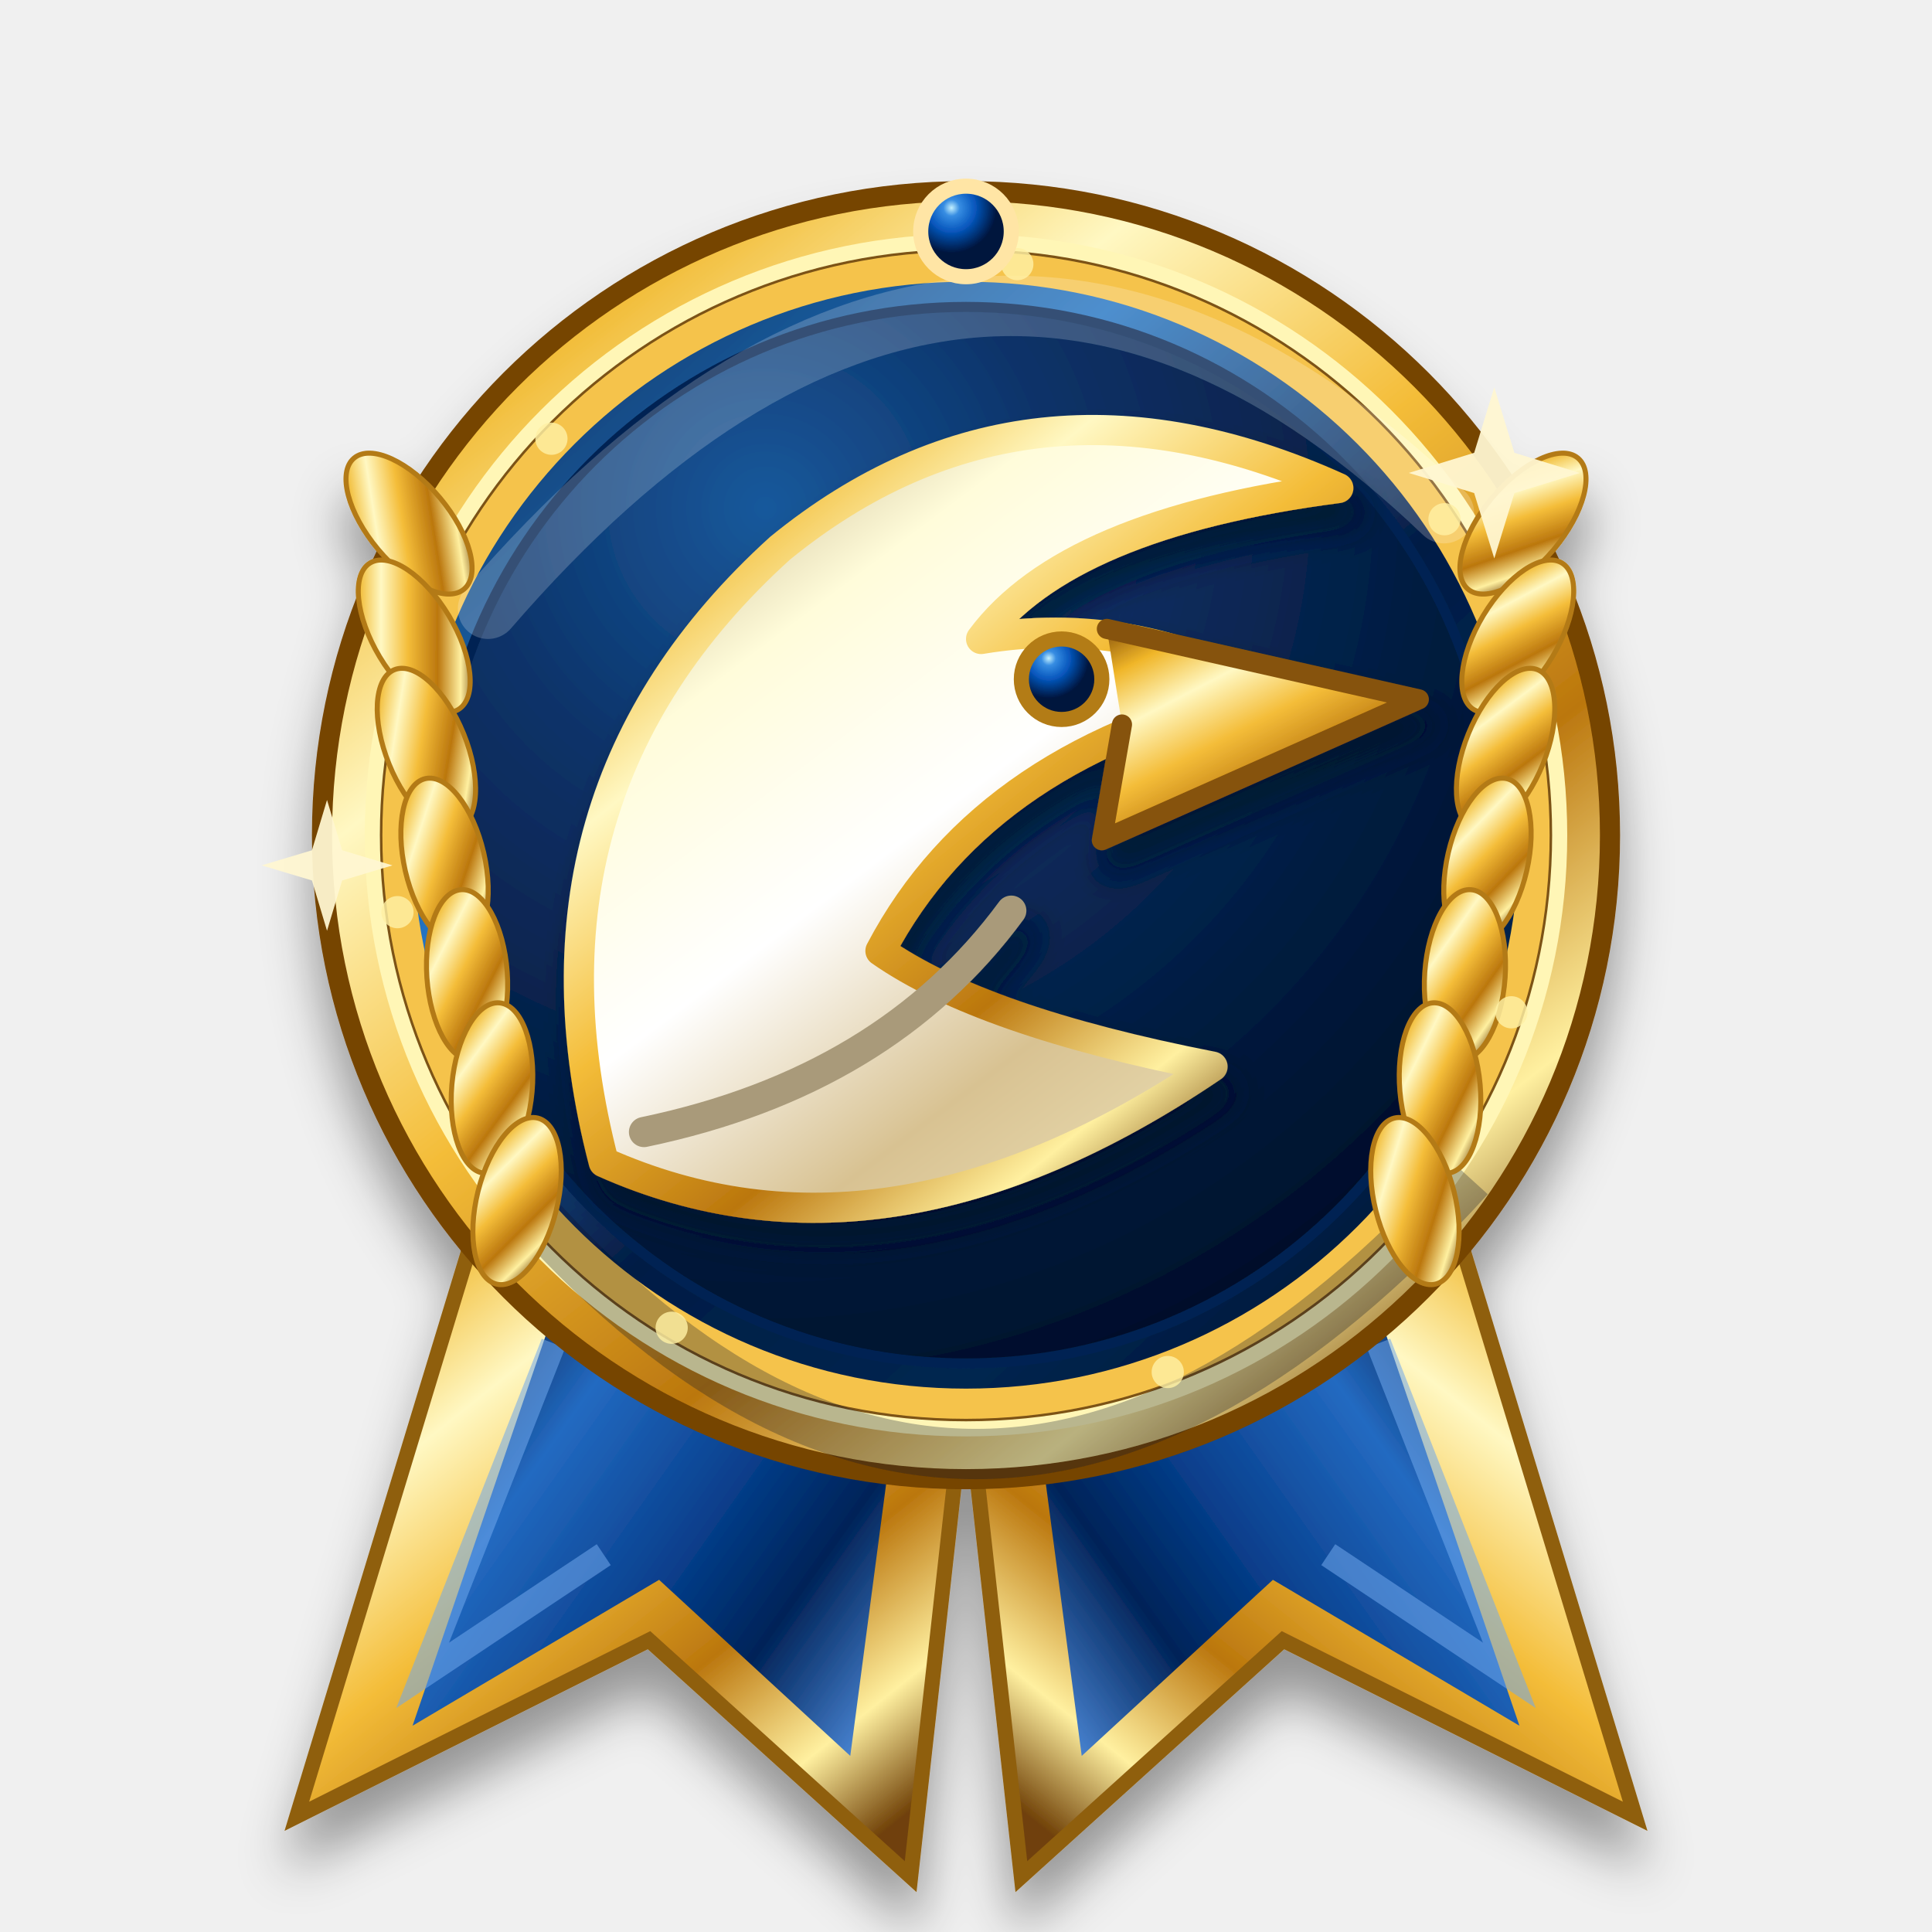
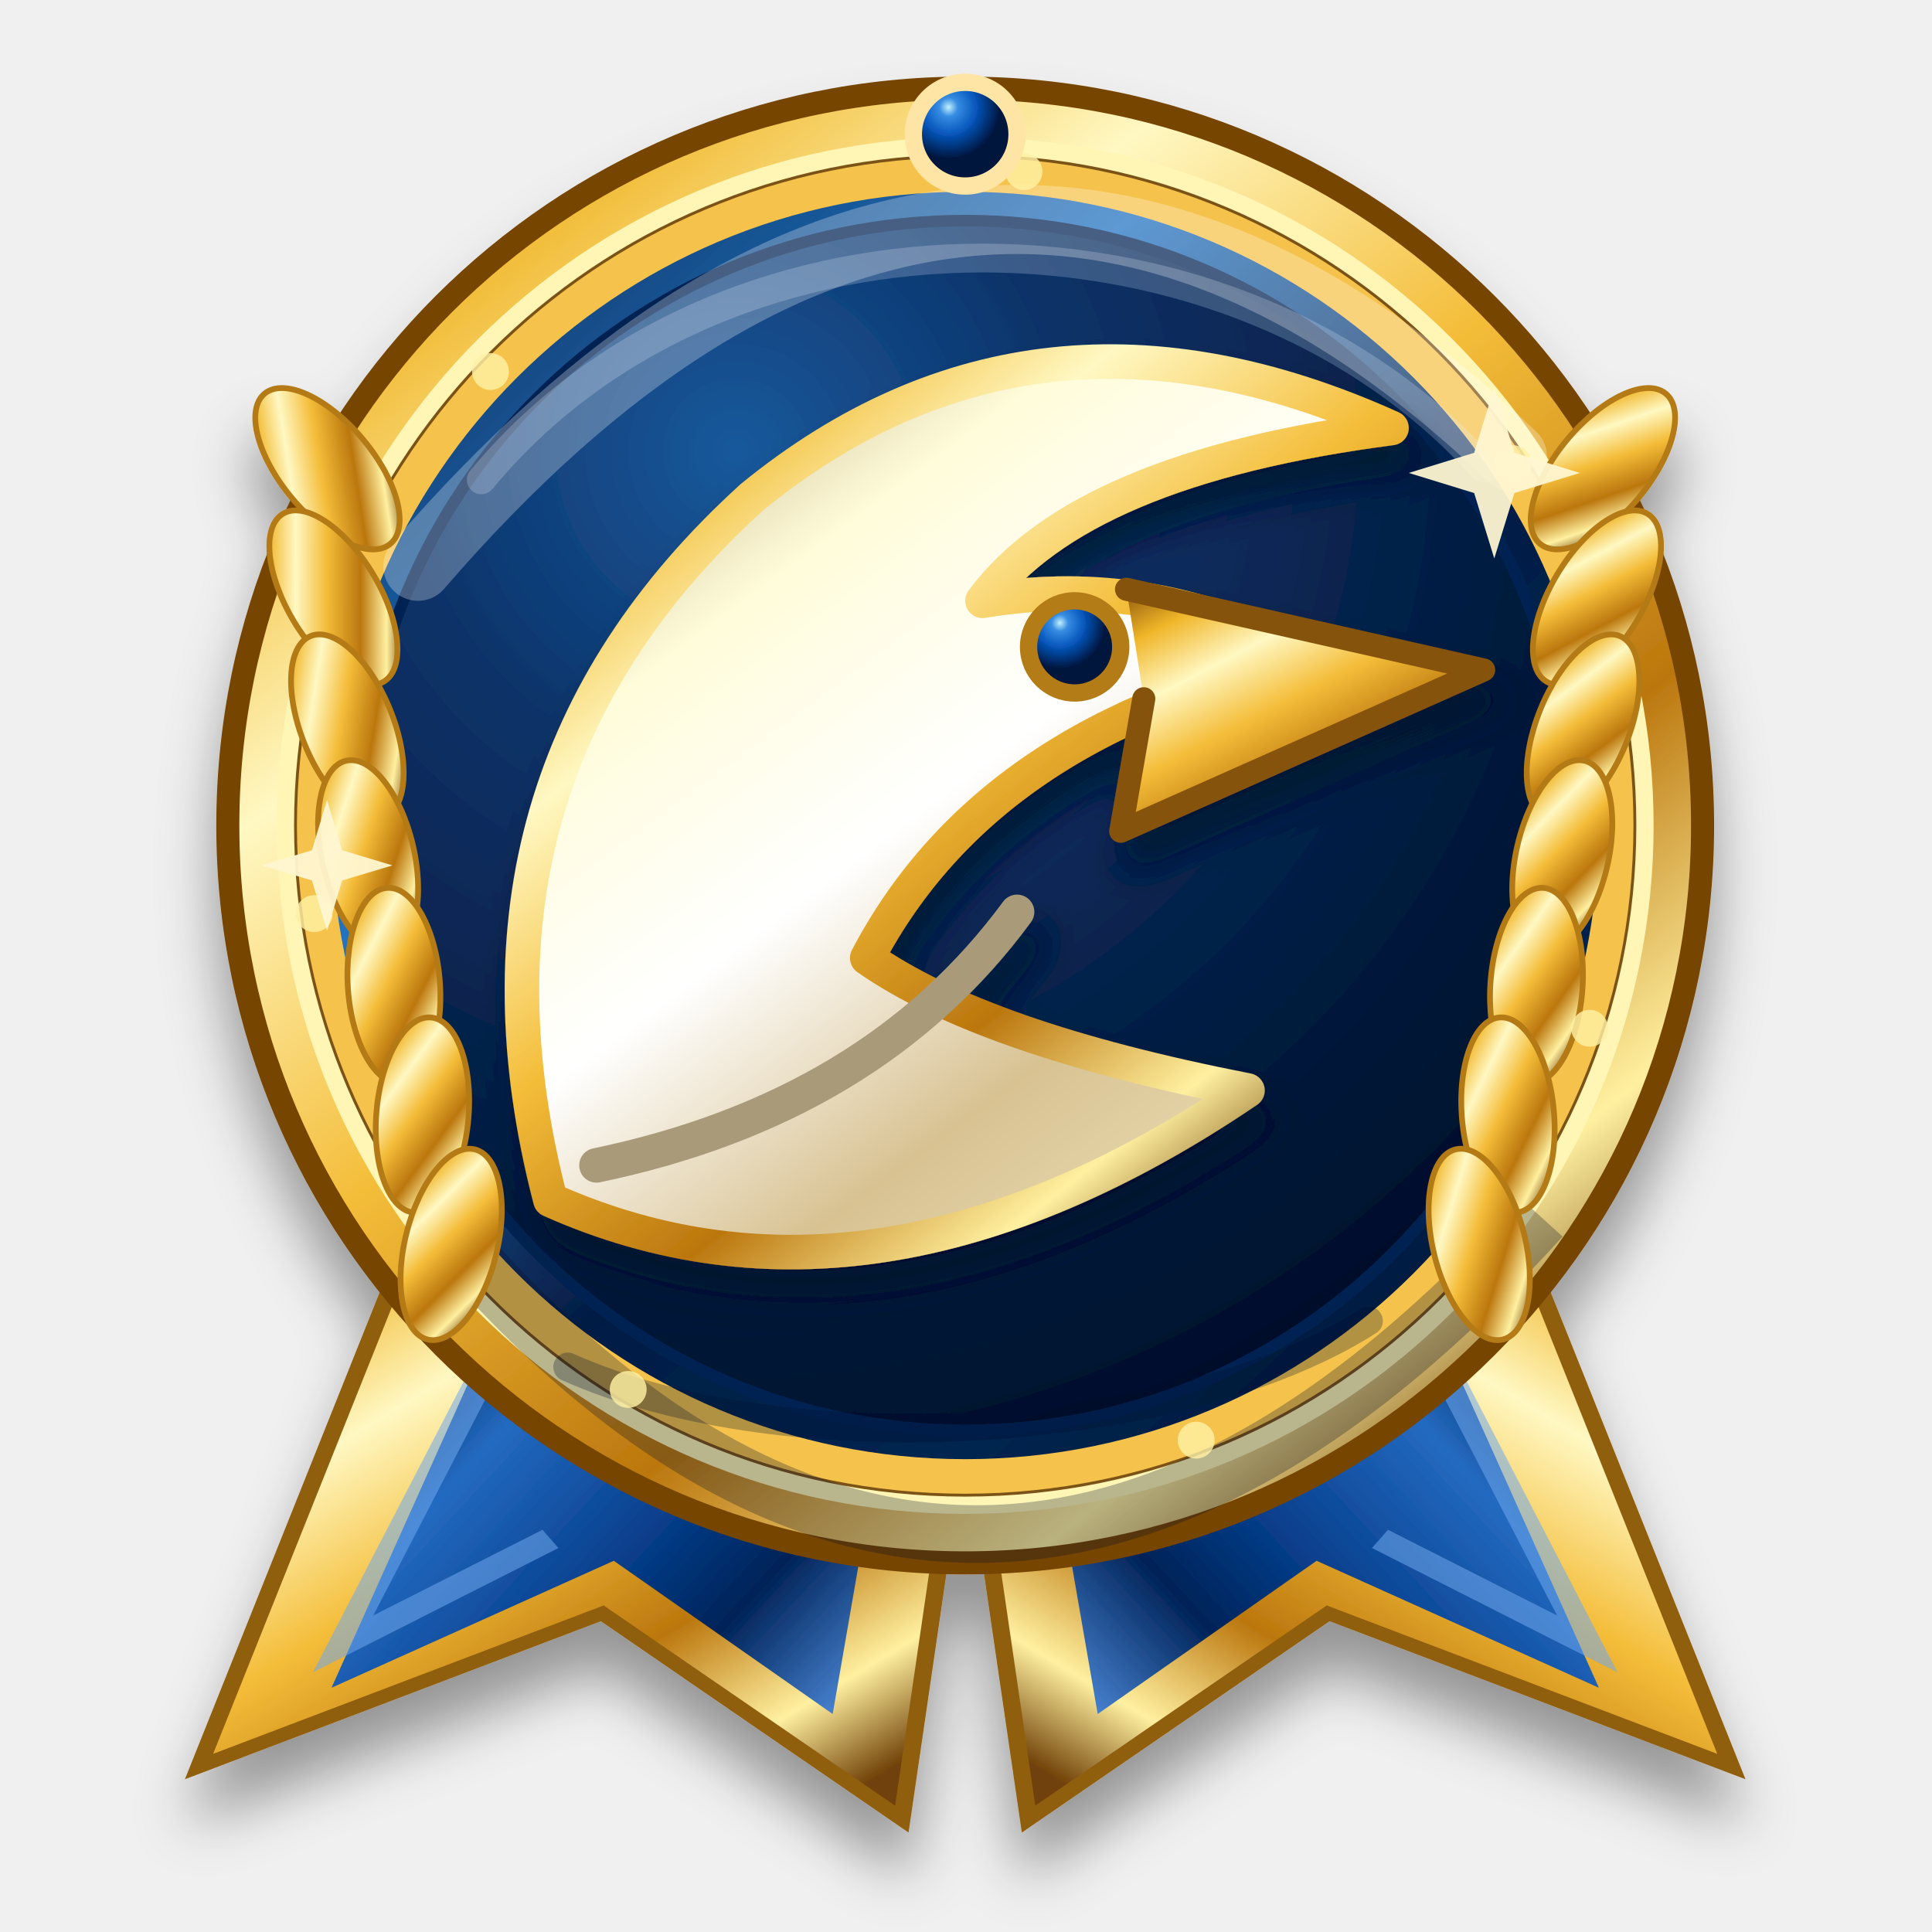
<svg xmlns="http://www.w3.org/2000/svg" width="384" height="384" viewBox="0 0 384 384" role="img" aria-label="Eagle Vanguard collectible rank emblem">
  <defs>
    <linearGradient id="gGold" x1="0" y1="0" x2=".78" y2="1">
      <stop offset="0" stop-color="#86500a" />
      <stop offset=".15" stop-color="#f0b629" />
      <stop offset=".32" stop-color="#fff8c3" />
      <stop offset=".51" stop-color="#f4bd39" />
      <stop offset=".72" stop-color="#bb770e" />
      <stop offset=".88" stop-color="#fff0a0" />
      <stop offset="1" stop-color="#704107" />
    </linearGradient>
    <linearGradient id="gNavy" x1="0" y1="0" x2=".92" y2="1">
      <stop offset="0" stop-color="#0a274e" />
      <stop offset=".33" stop-color="#2173c2" />
      <stop offset=".58" stop-color="#051d45" />
      <stop offset=".78" stop-color="#062650" />
      <stop offset="1" stop-color="#020f2e" />
    </linearGradient>
    <radialGradient id="gNavy2" cx=".31" cy=".19" r=".9">
      <stop offset="0" stop-color="#19599c" />
      <stop offset=".31" stop-color="#0b3268" />
      <stop offset=".72" stop-color="#041b3e" />
      <stop offset="1" stop-color="#010d28" />
    </radialGradient>
    <linearGradient id="gIvory" x1=".1" y1="0" x2=".83" y2="1">
      <stop offset="0" stop-color="#b7a37a" />
      <stop offset=".25" stop-color="#fffcda" />
      <stop offset=".5" stop-color="#ffffff" />
      <stop offset=".75" stop-color="#d8c292" />
      <stop offset="1" stop-color="#eee3ba" />
    </linearGradient>
    <radialGradient id="gGem" cx=".34" cy=".24">
      <stop offset="0" stop-color="#c2f0ff" />
      <stop offset=".18" stop-color="#378de2" />
      <stop offset=".52" stop-color="#0757bd" />
      <stop offset="1" stop-color="#00153d" />
    </radialGradient>
    <linearGradient id="gRibbon" x1="0" y1=".2" x2="1" y2=".85">
      <stop offset="0" stop-color="#031a42" />
      <stop offset=".25" stop-color="#236ac1" />
      <stop offset=".55" stop-color="#073e8b" />
      <stop offset=".75" stop-color="#002358" />
      <stop offset="1" stop-color="#4b87d6" />
    </linearGradient>
    <filter id="gShade" x="-25%" y="-25%" width="160%" height="170%">
      <feGaussianBlur in="SourceAlpha" stdDeviation="5" />
      <feOffset dx="0" dy="8" />
      <feComponentTransfer>
        <feFuncA type="linear" slope=".38" />
      </feComponentTransfer>
      <feMerge>
        <feMergeNode />
        <feMergeNode in="SourceGraphic" />
      </feMerge>
    </filter>
    <filter id="gRelief" x="-20%" y="-20%" width="145%" height="150%">
      <feDropShadow dx="2" dy="5" stdDeviation="3" flood-color="#03112b" flood-opacity=".7" />
    </filter>
  </defs>
-   <g filter="url(#gShade)">
-     <g id="tail">
+   <g filter="url(#gShade)" transform="translate(-28 -26) scale(1.145)">
+     <g id="tail" transform="translate(0 55) scale(1 .76)">
      <path d="M97 236L59 361l70-35 52 47 13-117z" fill="url(#gGold)" stroke="#8f5e10" stroke-width="3" />
      <path d="M111 258L82 343l49-29 38 35 12-91z" fill="url(#gRibbon)" />
      <path d="M110 267L84 333l36-24" fill="none" stroke="#70a8ed" stroke-width="5" opacity=".55" />
    </g>
    <use href="#tail" transform="translate(384 0) scale(-1 1)" />
    <circle cx="192" cy="166" r="128" fill="url(#gGold)" stroke="#764400" stroke-width="4" />
    <circle cx="192" cy="166" r="118" fill="#7b5216" stroke="#fff6b6" stroke-width="3" />
    <circle cx="192" cy="166" r="113" fill="url(#gNavy)" stroke="#f5c34c" stroke-width="6" />
    <circle cx="192" cy="166" r="105" fill="url(#gNavy2)" stroke="#022453" stroke-width="2" />
-     <path d="M97 121q95-110 190-19" fill="none" stroke="#ffffff" opacity=".20" stroke-width="12" stroke-linecap="round" />
+     <path d="M108 106C151 54 239 56 282 104" fill="none" stroke="#deedff" stroke-width="5" opacity=".22" stroke-linecap="round" />
+     <path d="M123 260C161 277 229 273 262 252" fill="none" stroke="#010f2c" stroke-width="5" opacity=".28" stroke-linecap="round" />
+     <path d="M97 121q95-110 190-19" fill="none" stroke="#ffffff" opacity=".27" stroke-width="12" stroke-linecap="round" />
    <path d="M100 234q92 110 192 0" fill="none" stroke="#050e26" opacity=".28" stroke-width="10" />
    <ellipse cx="82" cy="106" rx="8" ry="17" transform="rotate(-40 79 106)" fill="url(#gGold)" stroke="#b37a16" stroke-width="1" />
    <ellipse cx="302" cy="106" rx="8" ry="17" transform="rotate(40 305 106)" fill="url(#gGold)" stroke="#b37a16" stroke-width="1" />
    <ellipse cx="82.759" cy="128" rx="8" ry="17" transform="rotate(-31 79.75928 128)" fill="url(#gGold)" stroke="#b37a16" stroke-width="1" />
    <ellipse cx="301.241" cy="128" rx="8" ry="17" transform="rotate(31 304.2407 128)" fill="url(#gGold)" stroke="#b37a16" stroke-width="1" />
    <ellipse cx="84.969" cy="150" rx="8" ry="17" transform="rotate(-22 81.96929 150)" fill="url(#gGold)" stroke="#b37a16" stroke-width="1" />
    <ellipse cx="299.031" cy="150" rx="8" ry="17" transform="rotate(22 302.0307 150)" fill="url(#gGold)" stroke="#b37a16" stroke-width="1" />
    <ellipse cx="88.433" cy="172" rx="8" ry="17" transform="rotate(-13 85.43263 172)" fill="url(#gGold)" stroke="#b37a16" stroke-width="1" />
    <ellipse cx="295.567" cy="172" rx="8" ry="17" transform="rotate(13 298.5674 172)" fill="url(#gGold)" stroke="#b37a16" stroke-width="1" />
    <ellipse cx="92.84" cy="194" rx="8" ry="17" transform="rotate(-4 89.83992 194)" fill="url(#gGold)" stroke="#b37a16" stroke-width="1" />
    <ellipse cx="291.16" cy="194" rx="8" ry="17" transform="rotate(4 294.1601 194)" fill="url(#gGold)" stroke="#b37a16" stroke-width="1" />
    <ellipse cx="97.797" cy="216" rx="8" ry="17" transform="rotate(5 94.79747 216)" fill="url(#gGold)" stroke="#b37a16" stroke-width="1" />
    <ellipse cx="286.203" cy="216" rx="8" ry="17" transform="rotate(-5 289.2025 216)" fill="url(#gGold)" stroke="#b37a16" stroke-width="1" />
    <ellipse cx="102.862" cy="238" rx="8" ry="17" transform="rotate(14 99.86244 238)" fill="url(#gGold)" stroke="#b37a16" stroke-width="1" />
    <ellipse cx="281.138" cy="238" rx="8" ry="17" transform="rotate(-14 284.1376 238)" fill="url(#gGold)" stroke="#b37a16" stroke-width="1" />
    <g filter="url(#gRelief)" stroke-linejoin="round" stroke-linecap="round">
      <path d="M120 231q-19-73 35-122 49-40 111-12-54 7-71 30 30-5 57 10-56 12-77 52 20 14 66 23-65 44-121 19z" fill="url(#gIvory)" stroke="url(#gGold)" stroke-width="6" />
      <path d="M220 125l62 14-63 28 4-23" fill="url(#gGold)" stroke="#865209" stroke-width="4" />
      <circle cx="211" cy="135" r="8" fill="url(#gGem)" stroke="#b37b12" stroke-width="3" />
      <path d="M128 225q48-10 73-44" fill="none" stroke="#a99a7a" stroke-width="6" />
    </g>
    <circle cx="300.4" cy="201.2" r="3.2" fill="#fff0a4" opacity=".82" />
    <circle cx="232.1" cy="272.7" r="3.2" fill="#fff0a4" opacity=".82" />
    <circle cx="133.5" cy="263.9" r="3.2" fill="#fff0a4" opacity=".82" />
    <circle cx="79.0" cy="181.3" r="3.2" fill="#fff0a4" opacity=".82" />
    <circle cx="109.6" cy="87.2" r="3.2" fill="#fff0a4" opacity=".82" />
    <circle cx="202.2" cy="52.5" r="3.2" fill="#fff0a4" opacity=".82" />
    <circle cx="287.1" cy="103.2" r="3.2" fill="#fff0a4" opacity=".82" />
    <circle cx="192" cy="46" r="9" fill="url(#gGem)" stroke="#ffe5a5" stroke-width="3" />
  </g>
  <g fill="#fff7d1" opacity=".94">
    <path d="M297 77l4 13 13 4-13 4-4 13-4-13-13-4 13-4z" />
    <path d="M65 159l3 10 10 3-10 3-3 10-3-10-10-3 10-3z" />
  </g>
</svg>
